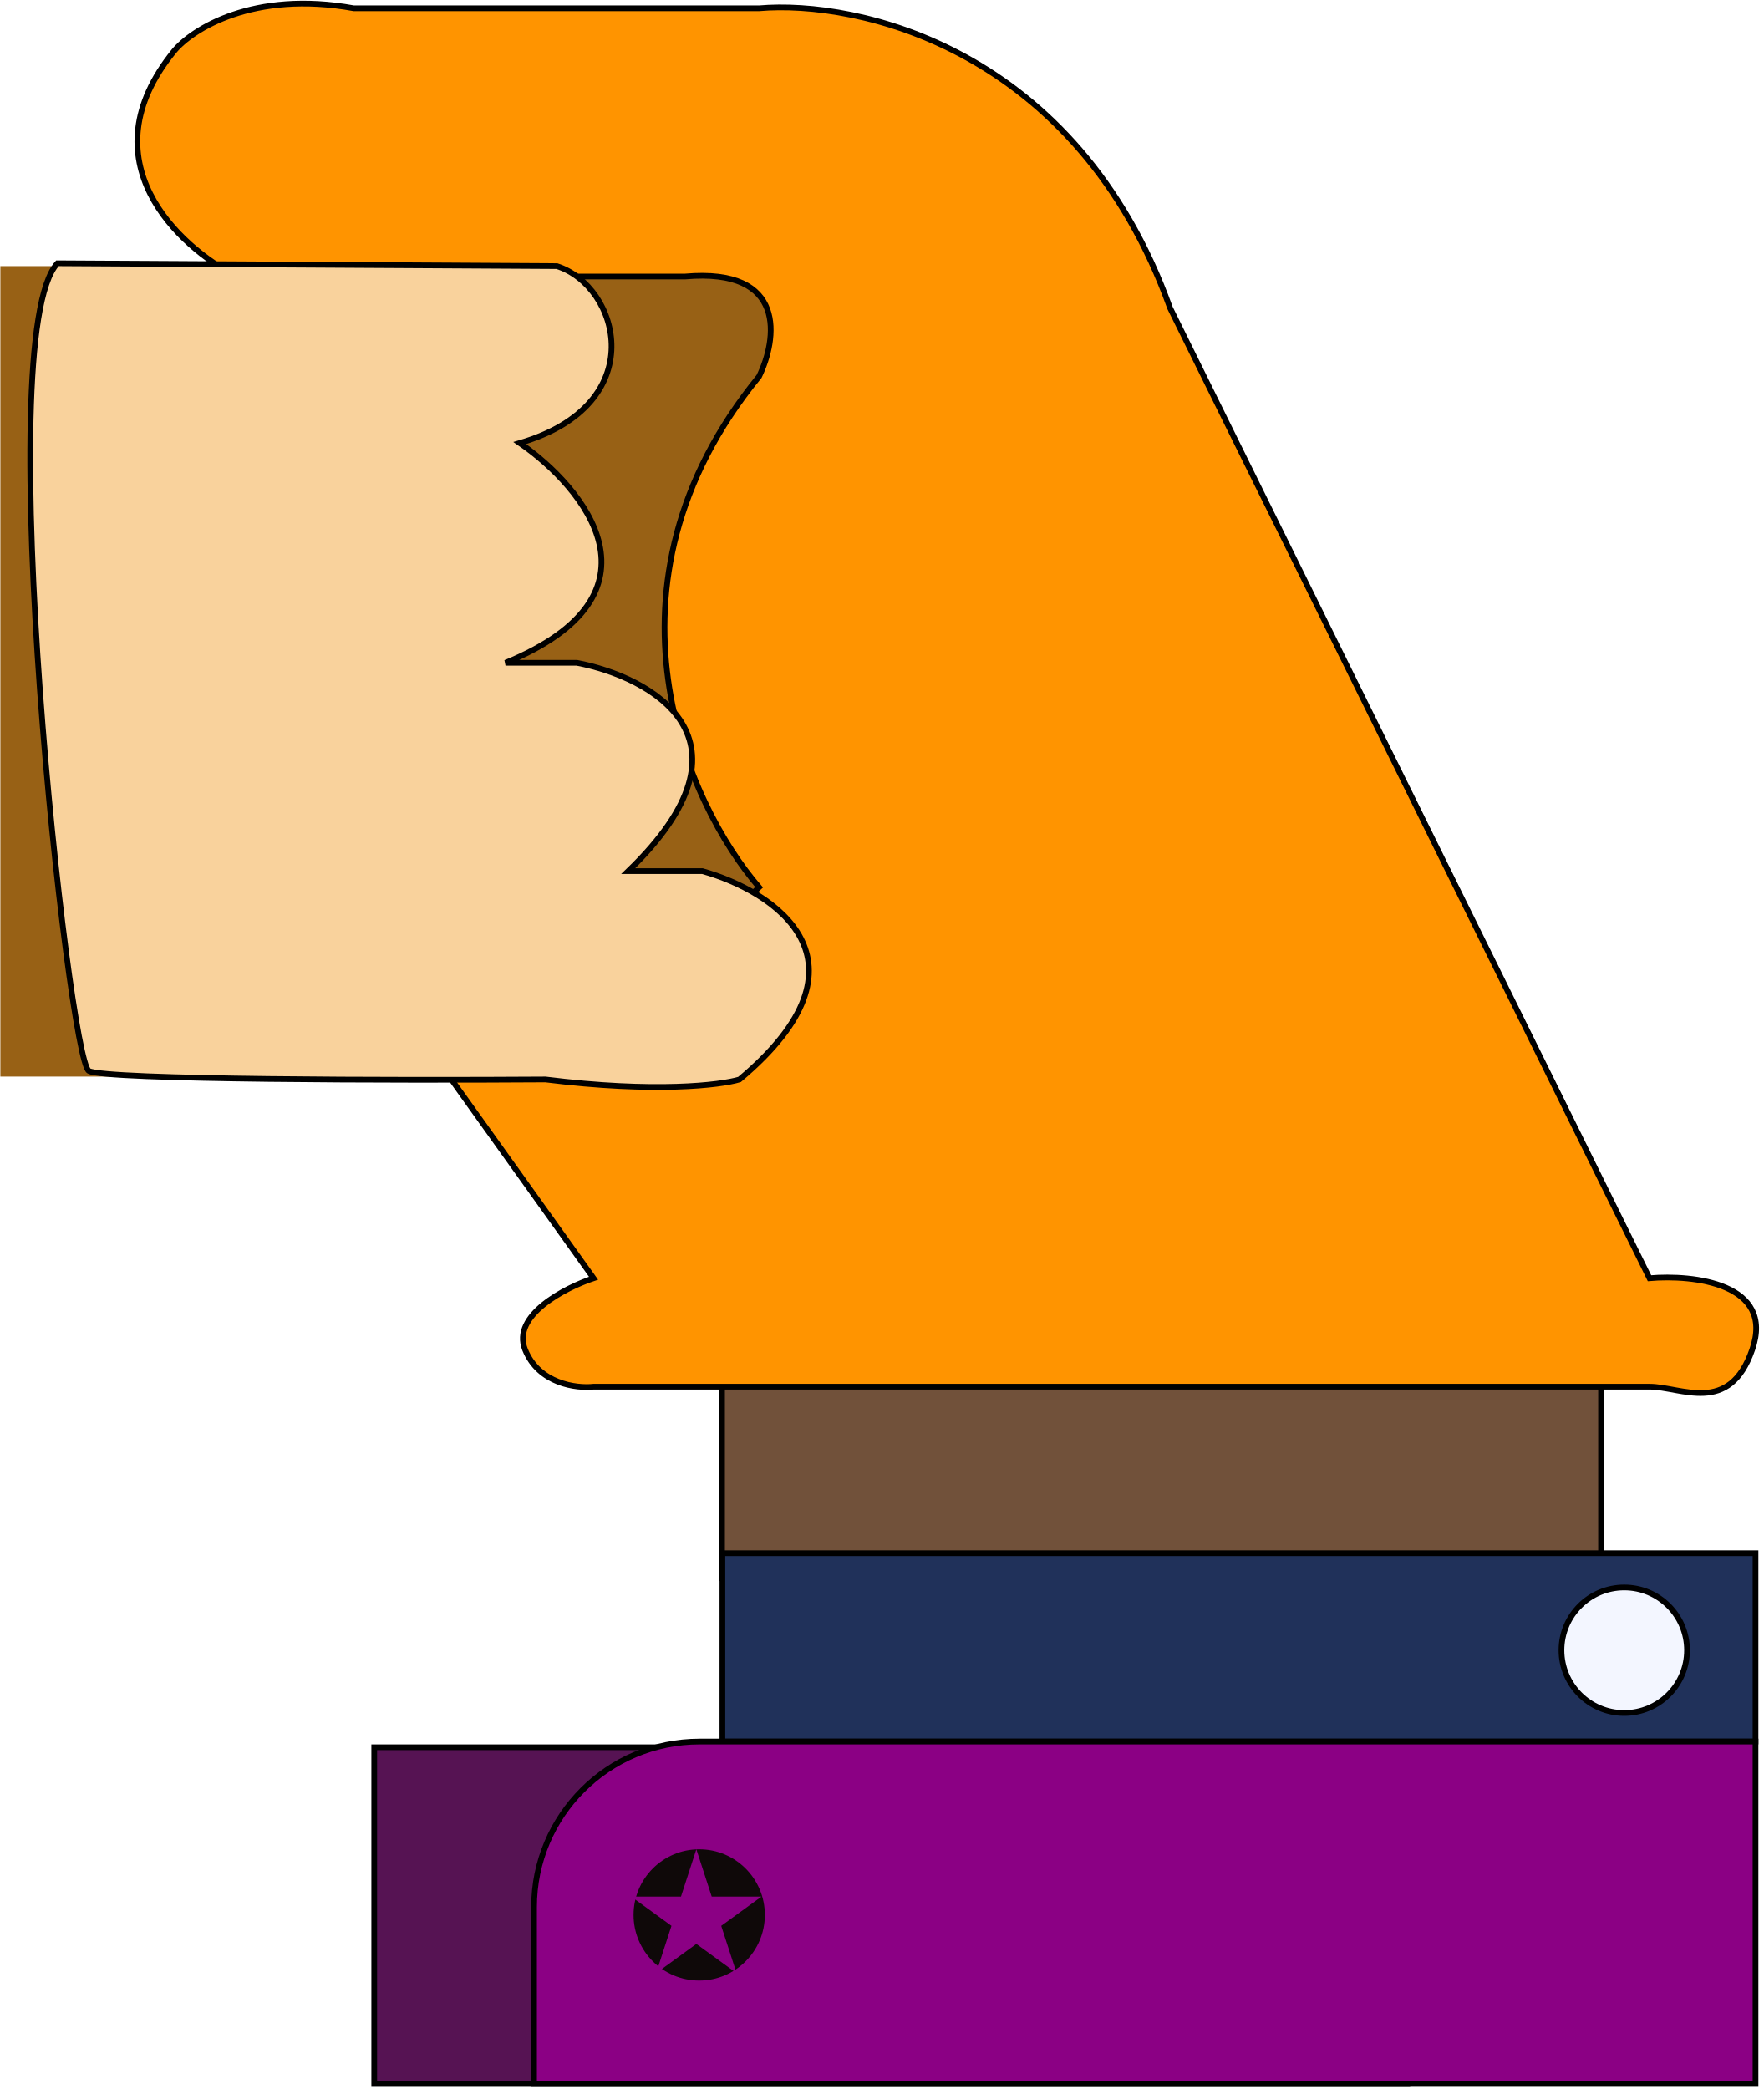
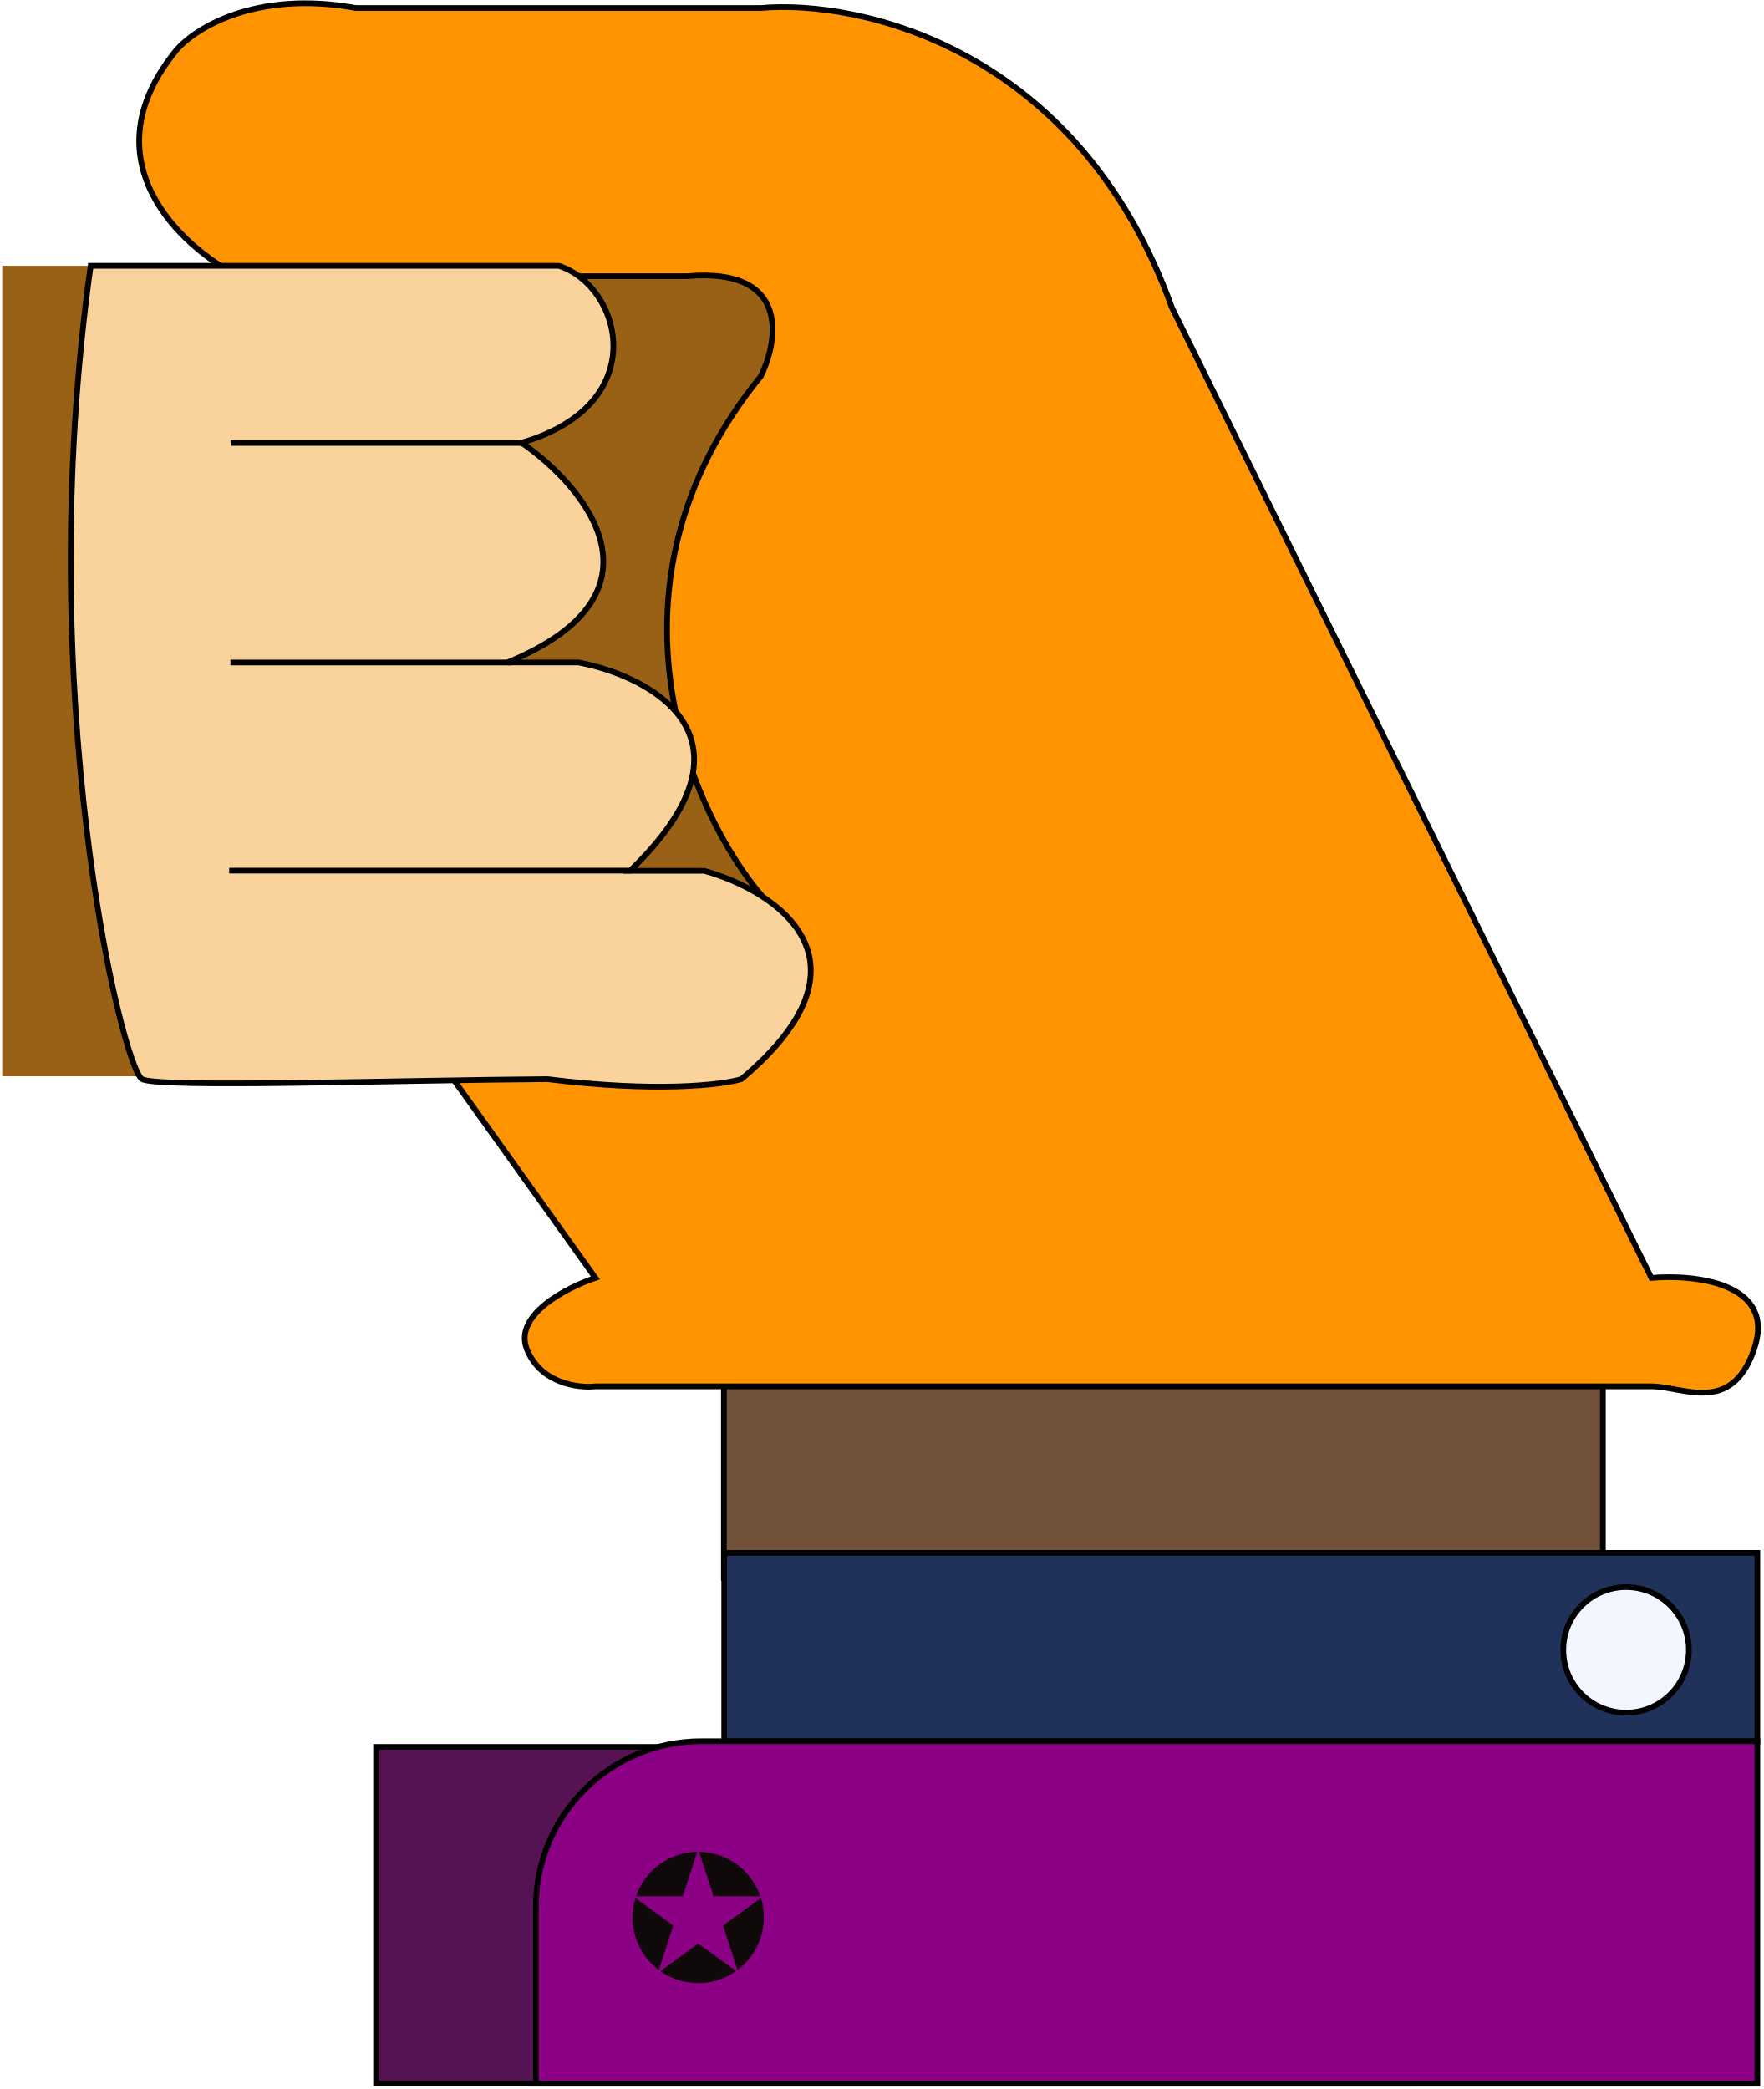
<svg xmlns="http://www.w3.org/2000/svg" width="309" height="366" viewBox="0 0 309 366" fill="none">
-   <rect x="126.5" y="241.5" width="154" height="35" fill="#71513A" stroke="black" />
-   <rect x="126.564" y="272.124" width="181" height="33" fill="#20315A" stroke="black" />
-   <rect x="65.564" y="306.124" width="181" height="59" fill="#561353" stroke="black" />
-   <path d="M122.564 305.124H307.564V365.124H93.564V334.124C93.564 318.108 106.548 305.124 122.564 305.124Z" fill="#8B0084" stroke="black" />
-   <circle cx="284.564" cy="289.124" r="11" fill="#F3F6FF" stroke="black" />
-   <circle cx="122.5" cy="335.5" r="11.5" fill="#0F0909" />
-   <rect x="0.064" y="46.624" width="137" height="142" fill="#986115" />
-   <path d="M306.991 236.45C310.991 224.85 296.657 223.283 288.991 223.95L204.991 53.95C188.591 8.35 150.157 -0.05 132.991 1.45H61.991C44.391 -1.75 33.657 5.117 30.491 8.95C14.891 28.15 31.324 43.283 41.491 48.45H119.991C137.991 46.85 136.157 59.45 132.991 65.95C102.991 102.75 120.491 140.95 132.991 155.45L97.5 189H79L103.991 223.95C98.991 225.617 89.591 230.45 91.991 236.45C94.391 242.45 100.991 243.283 103.991 242.95H288.991C294.5 242.95 302.991 248.05 306.991 236.45Z" fill="#FF9400" stroke="black" />
-   <path d="M97.564 46.624L10.065 46.124C-1.936 59.124 12.064 185.624 15.564 187.624C18.364 189.224 70.064 189.291 95.564 189.124C114.764 191.524 126.231 190.124 129.564 189.124C154.364 168.324 135.564 156.124 123.064 152.624H110.064C134.064 129.424 114.064 118.624 101.064 116.124H88.564C117.764 104.124 102.398 85.457 91.064 77.624C114.264 70.824 108.564 50.124 97.564 46.624Z" fill="#F9D29C" stroke="black" />
-   <path d="M122 324L124.694 332.292H133.413L126.359 337.416L129.053 345.708L122 340.584L114.947 345.708L117.641 337.416L110.587 332.292H119.306L122 324Z" fill="#8B0084" />
+   <rect x="0.386" y="46.568" width="137" height="142" fill="#986115" />
+   <rect x="126.821" y="241.444" width="154" height="35" fill="#71513A" stroke="black" />
+   <rect x="126.886" y="272.068" width="181" height="33" fill="#20315A" stroke="black" />
+   <rect x="65.886" y="306.068" width="181" height="59" fill="#561353" stroke="black" />
+   <path d="M122.886 305.068H307.886V365.068H93.886V334.068C93.886 318.052 106.869 305.068 122.886 305.068Z" fill="#8B0084" stroke="black" />
+   <circle cx="284.886" cy="289.068" r="11" fill="#F3F6FF" stroke="black" />
+   <circle cx="122.321" cy="335.944" r="11.5" fill="#0F0909" />
+   <path d="M307.312 236.394C311.312 224.794 296.979 223.228 289.312 223.894L205.312 53.894C188.912 8.294 150.479 -0.106 133.312 1.394H62.312C44.712 -1.806 33.979 5.061 30.812 8.894C15.212 28.094 31.645 43.228 41.812 48.394H120.312C138.312 46.794 136.479 59.394 133.312 65.894C103.312 102.694 121.137 142.644 133.637 157.144L97.821 188.944H79.321L104.312 223.894C99.312 225.561 89.912 230.394 92.312 236.394C94.712 242.394 101.312 243.228 104.312 242.894H289.312C294.821 242.894 303.312 247.994 307.312 236.394Z" fill="#FF9400" stroke="black" />
+   <path d="M97.886 46.568H15.885C5.431 121.245 21.396 187.068 24.896 189.068C27.696 190.668 70.385 189.235 95.885 189.068C115.085 191.468 126.552 190.068 129.885 189.068C154.685 168.268 135.885 156.068 123.385 152.568H110.385C134.385 129.368 114.385 118.568 101.385 116.068H88.885C118.085 104.068 102.719 85.402 91.385 77.568C114.585 70.768 108.886 50.068 97.886 46.568Z" fill="#F9D29C" stroke="black" />
+   <path d="M122.321 323.944L125.015 332.236H133.734L126.681 337.361L129.375 345.653L122.321 340.528L115.268 345.653L117.962 337.361L110.909 332.236H119.627L122.321 323.944Z" fill="#8B0084" />
+   <path d="M110.641 152.536H40.155" stroke="black" />
+   <path d="M89.504 116.073H40.366" stroke="black" />
+   <path d="M91.314 77.606H40.402" stroke="black" />
</svg>
